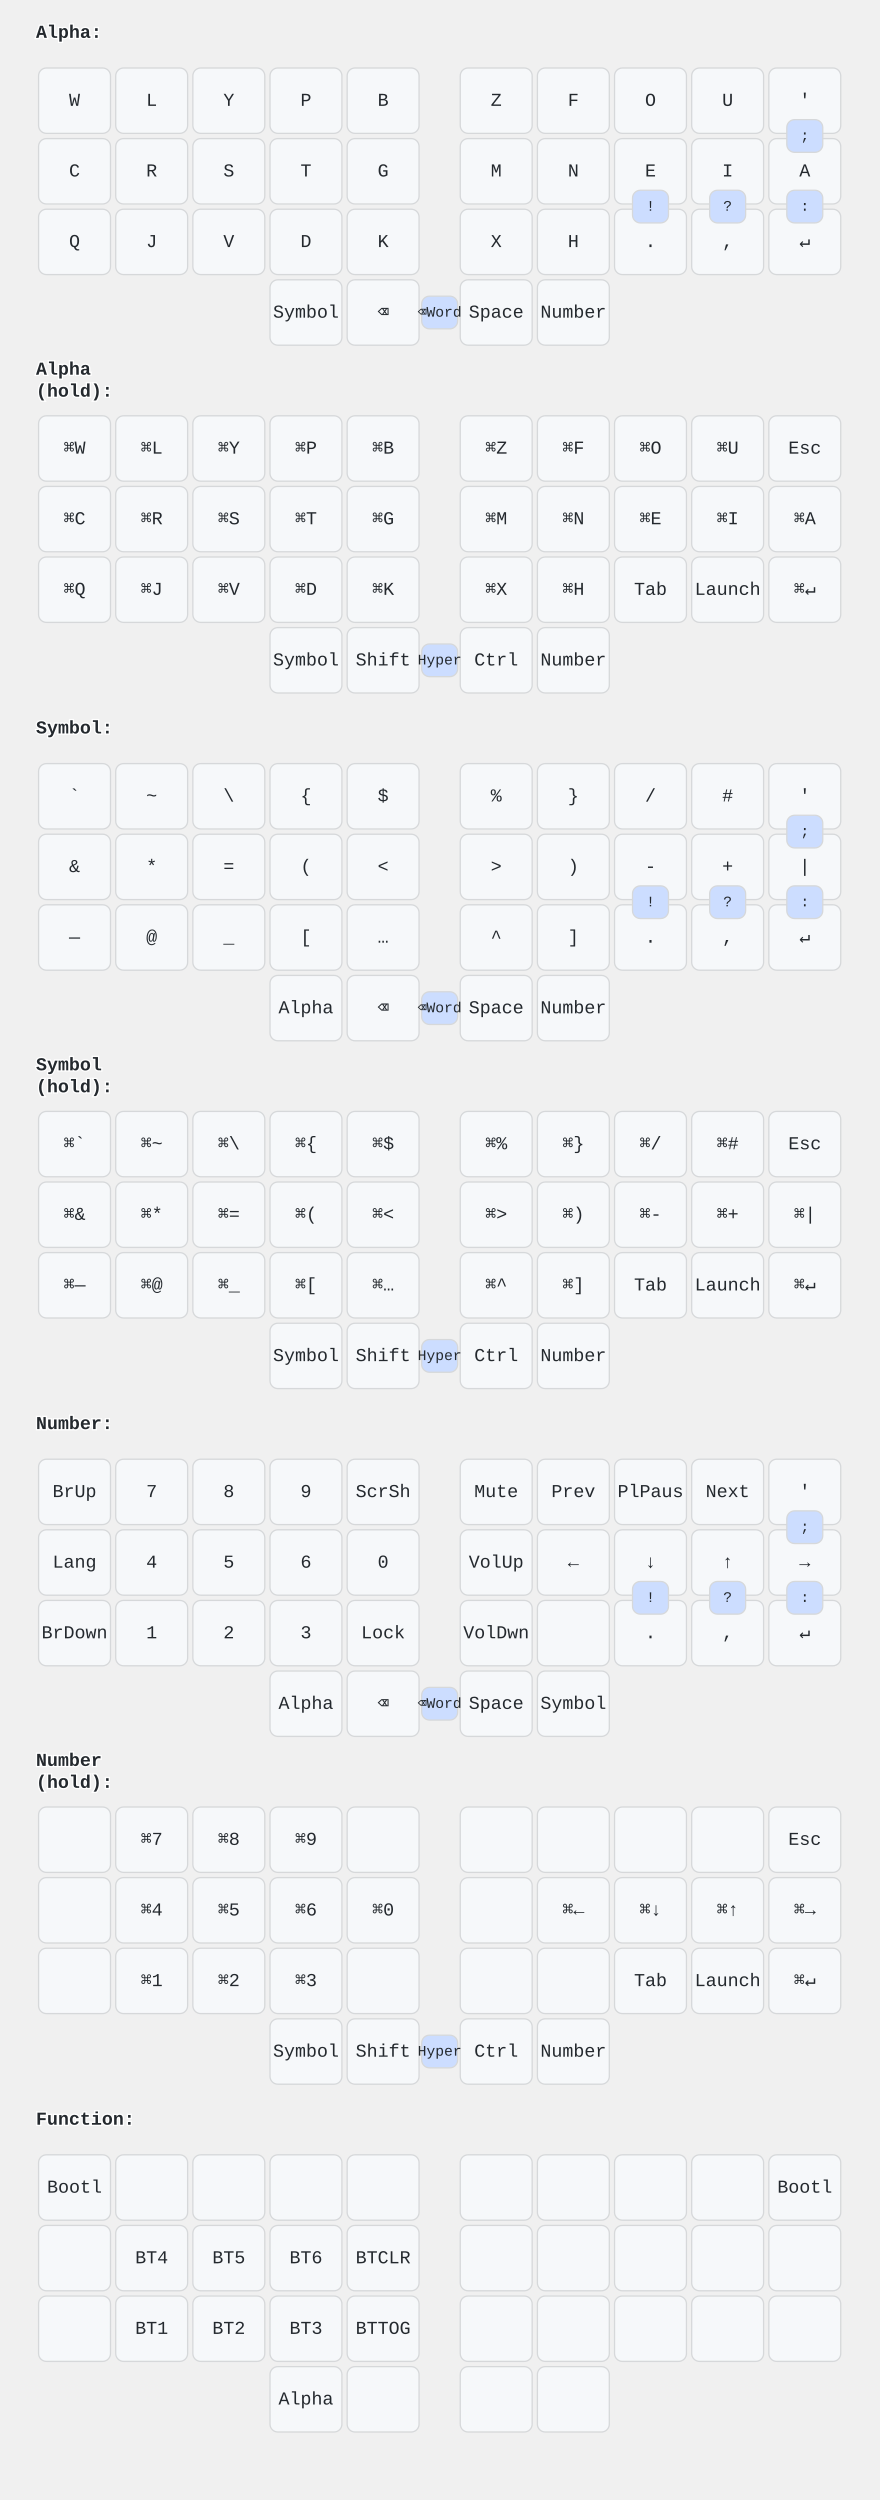
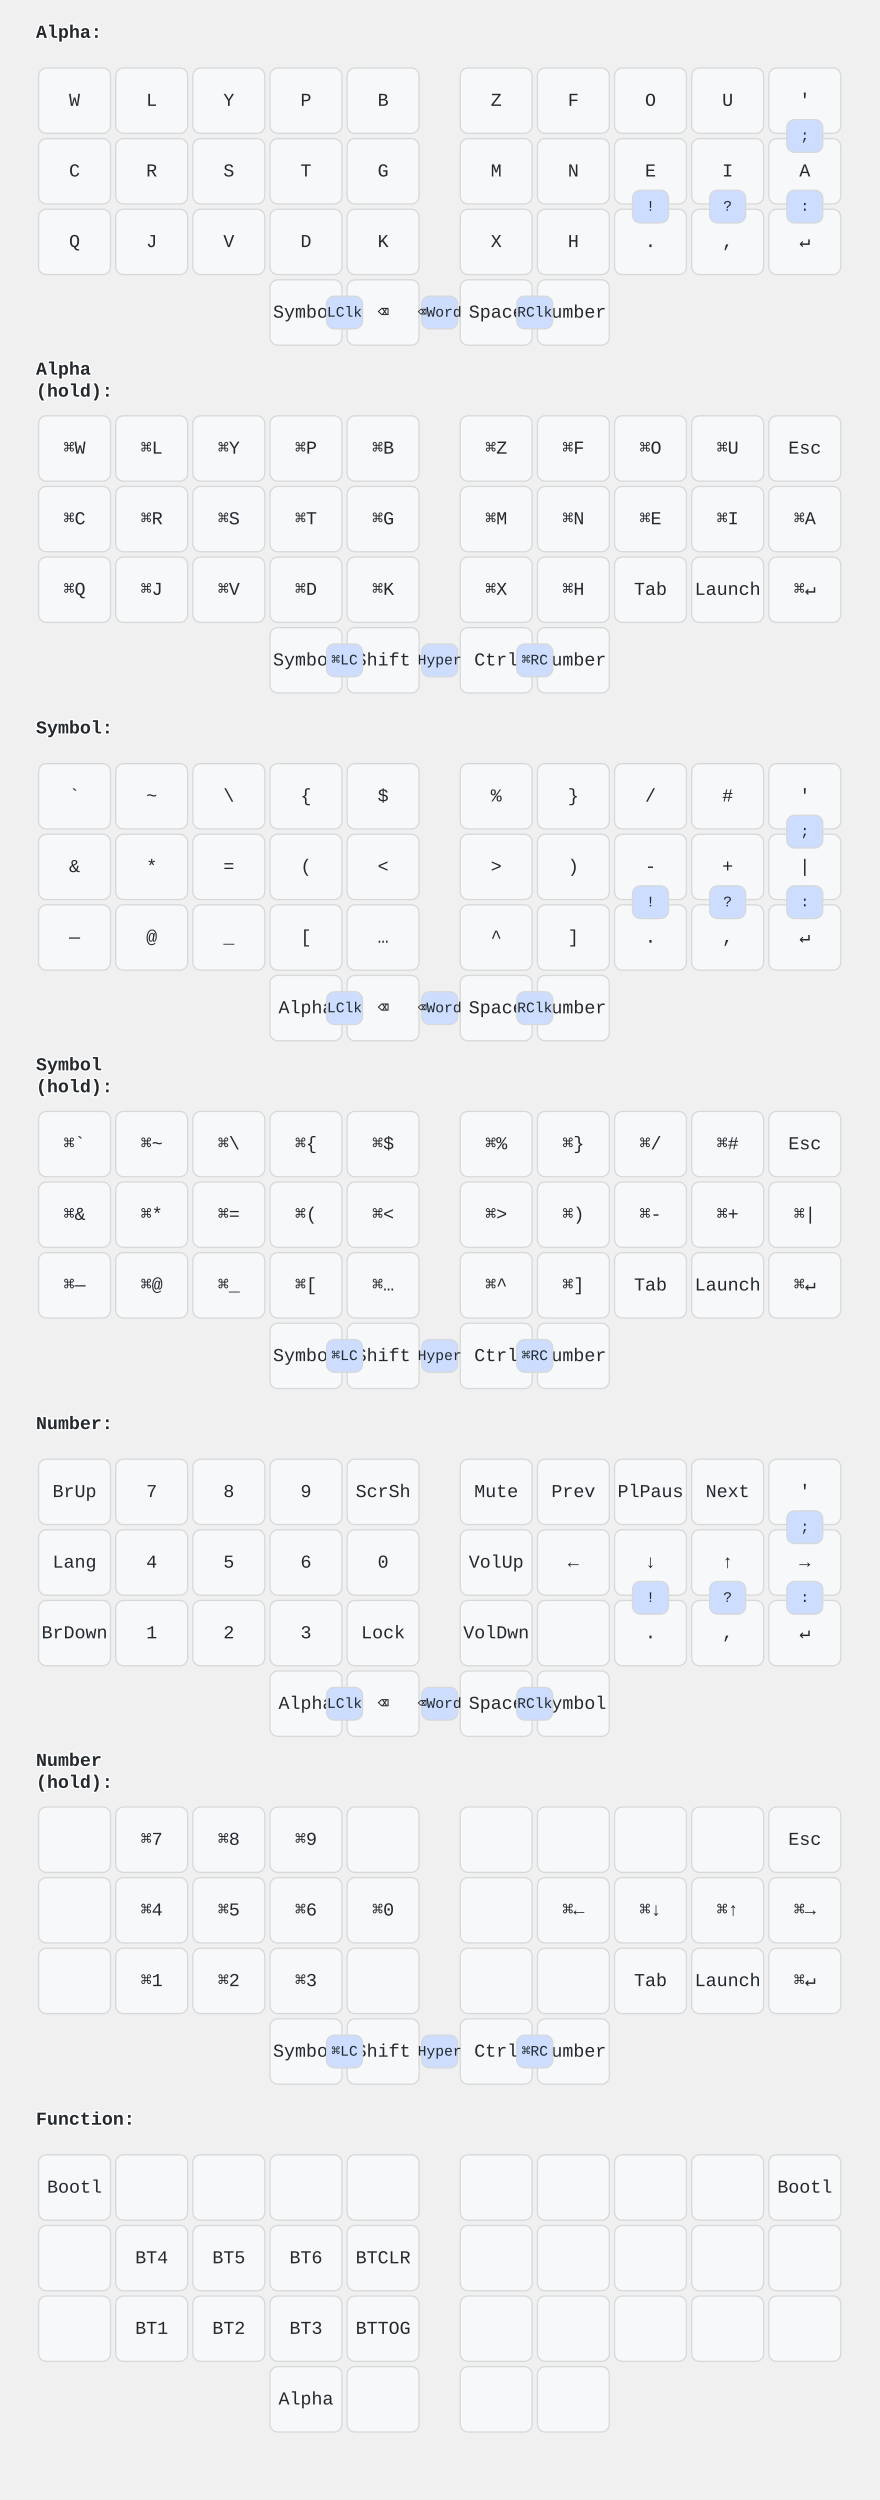
<svg xmlns="http://www.w3.org/2000/svg" width="672.5" height="1912" viewBox="0 0 672.5 1912">
  <style>
    svg {
        font-family: Menlo,SFMono-Regular,Consolas,Liberation Mono,monospace;
        font-size: 14px;
        font-kerning: normal;
        text-rendering: optimizeLegibility;
        fill: #24292e;
    }

    rect {
        fill: #f6f8fa;
        stroke: #d6d8da;
        stroke-width: 1;
    }

    .held {
        fill: #fdd;
    }

    .combo {
        fill: #cdf;
    }

    .ghost {
        fill: #ddd;
    }

    text {
        text-anchor: middle;
        dominant-baseline: middle;
    }

    .label {
        font-weight: bold;
        text-anchor: start;
        stroke: white;
        stroke-width: 2;
        paint-order: stroke;
    }

    .small {
        font-size: 80%;
    }
</style>
  <text x="27.5" y="25.0" class="label">Alpha:</text>
  <rect rx="6" ry="6" x="29.5" y="52" width="55" height="50" />
  <text x="57.0" y="77.0">W</text>
  <rect rx="6" ry="6" x="88.5" y="52" width="55" height="50" />
  <text x="116.0" y="77.0">L</text>
  <rect rx="6" ry="6" x="147.5" y="52" width="55" height="50" />
  <text x="175.0" y="77.0">Y</text>
  <rect rx="6" ry="6" x="206.5" y="52" width="55" height="50" />
  <text x="234.0" y="77.0">P</text>
  <rect rx="6" ry="6" x="265.5" y="52" width="55" height="50" />
  <text x="293.0" y="77.0">B</text>
  <rect rx="6" ry="6" x="29.5" y="106" width="55" height="50" />
  <text x="57.0" y="131.0">C</text>
  <rect rx="6" ry="6" x="88.5" y="106" width="55" height="50" />
  <text x="116.0" y="131.0">R</text>
  <rect rx="6" ry="6" x="147.5" y="106" width="55" height="50" />
  <text x="175.0" y="131.0">S</text>
  <rect rx="6" ry="6" x="206.5" y="106" width="55" height="50" />
  <text x="234.0" y="131.0">T</text>
  <rect rx="6" ry="6" x="265.5" y="106" width="55" height="50" />
  <text x="293.0" y="131.0">G</text>
  <rect rx="6" ry="6" x="29.5" y="160" width="55" height="50" />
  <text x="57.0" y="185.0">Q</text>
  <rect rx="6" ry="6" x="88.5" y="160" width="55" height="50" />
  <text x="116.0" y="185.0">J</text>
  <rect rx="6" ry="6" x="147.5" y="160" width="55" height="50" />
  <text x="175.0" y="185.0">V</text>
  <rect rx="6" ry="6" x="206.5" y="160" width="55" height="50" />
  <text x="234.0" y="185.0">D</text>
  <rect rx="6" ry="6" x="265.5" y="160" width="55" height="50" />
  <text x="293.0" y="185.0">K</text>
  <rect rx="6" ry="6" x="352.0" y="52" width="55" height="50" />
  <text x="379.5" y="77.0">Z</text>
  <rect rx="6" ry="6" x="411.0" y="52" width="55" height="50" />
  <text x="438.5" y="77.0">F</text>
  <rect rx="6" ry="6" x="470.0" y="52" width="55" height="50" />
  <text x="497.5" y="77.0">O</text>
  <rect rx="6" ry="6" x="529.0" y="52" width="55" height="50" />
  <text x="556.5" y="77.0">U</text>
  <rect rx="6" ry="6" x="588.0" y="52" width="55" height="50" />
  <text x="615.5" y="77.0">'</text>
  <rect rx="6" ry="6" x="352.0" y="106" width="55" height="50" />
  <text x="379.5" y="131.0">M</text>
  <rect rx="6" ry="6" x="411.0" y="106" width="55" height="50" />
  <text x="438.5" y="131.0">N</text>
  <rect rx="6" ry="6" x="470.0" y="106" width="55" height="50" />
  <text x="497.5" y="131.0">E</text>
  <rect rx="6" ry="6" x="529.0" y="106" width="55" height="50" />
  <text x="556.5" y="131.0">I</text>
  <rect rx="6" ry="6" x="588.0" y="106" width="55" height="50" />
  <text x="615.5" y="131.0">A</text>
  <rect rx="6" ry="6" x="352.0" y="160" width="55" height="50" />
  <text x="379.5" y="185.0">X</text>
  <rect rx="6" ry="6" x="411.0" y="160" width="55" height="50" />
  <text x="438.5" y="185.0">H</text>
  <rect rx="6" ry="6" x="470.0" y="160" width="55" height="50" />
  <text x="497.5" y="185.0">.</text>
  <rect rx="6" ry="6" x="529.0" y="160" width="55" height="50" />
  <text x="556.5" y="185.0">,</text>
  <rect rx="6" ry="6" x="588.0" y="160" width="55" height="50" />
  <text x="615.5" y="185.0">↵</text>
  <rect rx="6" ry="6" x="206.5" y="214" width="55" height="50" />
  <text x="234.0" y="239.0">Symbol</text>
  <rect rx="6" ry="6" x="265.5" y="214" width="55" height="50" />
  <text x="293.0" y="239.0">⌫</text>
  <rect rx="6" ry="6" x="352.0" y="214" width="55" height="50" />
  <text x="379.5" y="239.0">Space</text>
  <rect rx="6" ry="6" x="411.0" y="214" width="55" height="50" />
  <text x="438.5" y="239.0">Number</text>
  <rect rx="6" ry="6" x="483.75" y="145.5" width="27.5" height="25.0" class="combo" />
  <text x="497.5" y="158.0" class="small">!</text>
  <rect rx="6" ry="6" x="542.75" y="145.5" width="27.5" height="25.0" class="combo" />
  <text x="556.5" y="158.0" class="small">?</text>
  <rect rx="6" ry="6" x="601.75" y="145.5" width="27.5" height="25.0" class="combo" />
  <text x="615.5" y="158.0" class="small">:</text>
  <rect rx="6" ry="6" x="601.75" y="91.5" width="27.5" height="25.0" class="combo" />
  <text x="615.5" y="104.0" class="small">;</text>
  <rect rx="6" ry="6" x="322.5" y="226.5" width="27.5" height="25.0" class="combo" />
  <text x="336.25" y="239.0" class="small">⌫Word</text>
+   <rect rx="6" ry="6" x="249.75" y="226.5" width="27.5" height="25.0" class="combo" />
+   <text x="263.5" y="239.0" class="small">LClk</text>
+   <rect rx="6" ry="6" x="395.25" y="226.5" width="27.5" height="25.0" class="combo" />
+   <text x="409.0" y="239.0" class="small">RClk</text>
  <text x="27.5" y="291.0" class="label">
    <tspan x="27.5" dy="-0.6em">Alpha</tspan>
    <tspan x="27.5" dy="1.2em">(hold):</tspan>
  </text>
  <rect rx="6" ry="6" x="29.5" y="318" width="55" height="50" />
  <text x="57.0" y="343.0">⌘W</text>
  <rect rx="6" ry="6" x="88.5" y="318" width="55" height="50" />
  <text x="116.0" y="343.0">⌘L</text>
  <rect rx="6" ry="6" x="147.5" y="318" width="55" height="50" />
  <text x="175.0" y="343.0">⌘Y</text>
  <rect rx="6" ry="6" x="206.5" y="318" width="55" height="50" />
  <text x="234.0" y="343.0">⌘P</text>
  <rect rx="6" ry="6" x="265.5" y="318" width="55" height="50" />
  <text x="293.0" y="343.0">⌘B</text>
  <rect rx="6" ry="6" x="29.5" y="372" width="55" height="50" />
  <text x="57.0" y="397.0">⌘C</text>
  <rect rx="6" ry="6" x="88.5" y="372" width="55" height="50" />
  <text x="116.0" y="397.0">⌘R</text>
  <rect rx="6" ry="6" x="147.5" y="372" width="55" height="50" />
  <text x="175.0" y="397.0">⌘S</text>
  <rect rx="6" ry="6" x="206.5" y="372" width="55" height="50" />
  <text x="234.0" y="397.0">⌘T</text>
  <rect rx="6" ry="6" x="265.5" y="372" width="55" height="50" />
  <text x="293.0" y="397.0">⌘G</text>
  <rect rx="6" ry="6" x="29.5" y="426" width="55" height="50" />
  <text x="57.0" y="451.0">⌘Q</text>
  <rect rx="6" ry="6" x="88.5" y="426" width="55" height="50" />
  <text x="116.0" y="451.0">⌘J</text>
  <rect rx="6" ry="6" x="147.5" y="426" width="55" height="50" />
  <text x="175.0" y="451.0">⌘V</text>
  <rect rx="6" ry="6" x="206.5" y="426" width="55" height="50" />
  <text x="234.0" y="451.0">⌘D</text>
  <rect rx="6" ry="6" x="265.5" y="426" width="55" height="50" />
  <text x="293.0" y="451.0">⌘K</text>
  <rect rx="6" ry="6" x="352.0" y="318" width="55" height="50" />
  <text x="379.5" y="343.0">⌘Z</text>
  <rect rx="6" ry="6" x="411.0" y="318" width="55" height="50" />
  <text x="438.5" y="343.0">⌘F</text>
  <rect rx="6" ry="6" x="470.0" y="318" width="55" height="50" />
  <text x="497.5" y="343.0">⌘O</text>
  <rect rx="6" ry="6" x="529.0" y="318" width="55" height="50" />
  <text x="556.5" y="343.0">⌘U</text>
  <rect rx="6" ry="6" x="588.0" y="318" width="55" height="50" />
  <text x="615.5" y="343.0">Esc</text>
  <rect rx="6" ry="6" x="352.0" y="372" width="55" height="50" />
  <text x="379.5" y="397.0">⌘M</text>
  <rect rx="6" ry="6" x="411.0" y="372" width="55" height="50" />
  <text x="438.5" y="397.0">⌘N</text>
  <rect rx="6" ry="6" x="470.0" y="372" width="55" height="50" />
  <text x="497.5" y="397.0">⌘E</text>
  <rect rx="6" ry="6" x="529.0" y="372" width="55" height="50" />
  <text x="556.5" y="397.0">⌘I</text>
  <rect rx="6" ry="6" x="588.0" y="372" width="55" height="50" />
  <text x="615.5" y="397.0">⌘A</text>
  <rect rx="6" ry="6" x="352.0" y="426" width="55" height="50" />
  <text x="379.5" y="451.0">⌘X</text>
  <rect rx="6" ry="6" x="411.0" y="426" width="55" height="50" />
  <text x="438.5" y="451.0">⌘H</text>
  <rect rx="6" ry="6" x="470.0" y="426" width="55" height="50" />
  <text x="497.5" y="451.0">Tab</text>
  <rect rx="6" ry="6" x="529.0" y="426" width="55" height="50" />
  <text x="556.5" y="451.0">Launch</text>
  <rect rx="6" ry="6" x="588.0" y="426" width="55" height="50" />
  <text x="615.5" y="451.0">⌘↵</text>
  <rect rx="6" ry="6" x="206.5" y="480" width="55" height="50" />
  <text x="234.0" y="505.0">Symbol</text>
  <rect rx="6" ry="6" x="265.5" y="480" width="55" height="50" />
  <text x="293.0" y="505.0">Shift</text>
  <rect rx="6" ry="6" x="352.0" y="480" width="55" height="50" />
  <text x="379.5" y="505.0">Ctrl</text>
  <rect rx="6" ry="6" x="411.0" y="480" width="55" height="50" />
  <text x="438.5" y="505.0">Number</text>
  <rect rx="6" ry="6" x="322.5" y="492.5" width="27.5" height="25.0" class="combo" />
  <text x="336.25" y="505.0" class="small">Hyper</text>
+   <rect rx="6" ry="6" x="249.75" y="492.5" width="27.5" height="25.0" class="combo" />
+   <text x="263.5" y="505.0" class="small">⌘LC</text>
+   <rect rx="6" ry="6" x="395.25" y="492.5" width="27.5" height="25.0" class="combo" />
+   <text x="409.0" y="505.0" class="small">⌘RC</text>
  <text x="27.5" y="557.0" class="label">Symbol:</text>
  <rect rx="6" ry="6" x="29.5" y="584" width="55" height="50" />
  <text x="57.0" y="609.0">`</text>
  <rect rx="6" ry="6" x="88.5" y="584" width="55" height="50" />
  <text x="116.0" y="609.0">~</text>
  <rect rx="6" ry="6" x="147.5" y="584" width="55" height="50" />
  <text x="175.0" y="609.0">\</text>
  <rect rx="6" ry="6" x="206.5" y="584" width="55" height="50" />
  <text x="234.0" y="609.0">{</text>
  <rect rx="6" ry="6" x="265.5" y="584" width="55" height="50" />
  <text x="293.0" y="609.0">$</text>
  <rect rx="6" ry="6" x="29.5" y="638" width="55" height="50" />
  <text x="57.0" y="663.0">&amp;</text>
  <rect rx="6" ry="6" x="88.5" y="638" width="55" height="50" />
  <text x="116.0" y="663.0">*</text>
  <rect rx="6" ry="6" x="147.5" y="638" width="55" height="50" />
  <text x="175.0" y="663.0">=</text>
  <rect rx="6" ry="6" x="206.5" y="638" width="55" height="50" />
  <text x="234.0" y="663.0">(</text>
  <rect rx="6" ry="6" x="265.5" y="638" width="55" height="50" />
  <text x="293.0" y="663.0">&lt;</text>
  <rect rx="6" ry="6" x="29.5" y="692" width="55" height="50" />
  <text x="57.0" y="717.0">—</text>
  <rect rx="6" ry="6" x="88.5" y="692" width="55" height="50" />
  <text x="116.0" y="717.0">@</text>
  <rect rx="6" ry="6" x="147.5" y="692" width="55" height="50" />
  <text x="175.0" y="717.0">_</text>
  <rect rx="6" ry="6" x="206.5" y="692" width="55" height="50" />
  <text x="234.0" y="717.0">[</text>
  <rect rx="6" ry="6" x="265.5" y="692" width="55" height="50" />
  <text x="293.0" y="717.0">…</text>
  <rect rx="6" ry="6" x="352.0" y="584" width="55" height="50" />
  <text x="379.5" y="609.0">%</text>
  <rect rx="6" ry="6" x="411.0" y="584" width="55" height="50" />
  <text x="438.5" y="609.0">}</text>
  <rect rx="6" ry="6" x="470.0" y="584" width="55" height="50" />
  <text x="497.5" y="609.0">/</text>
  <rect rx="6" ry="6" x="529.0" y="584" width="55" height="50" />
  <text x="556.5" y="609.0">#</text>
  <rect rx="6" ry="6" x="588.0" y="584" width="55" height="50" />
  <text x="615.5" y="609.0">'</text>
  <rect rx="6" ry="6" x="352.0" y="638" width="55" height="50" />
  <text x="379.5" y="663.0">&gt;</text>
  <rect rx="6" ry="6" x="411.0" y="638" width="55" height="50" />
  <text x="438.5" y="663.0">)</text>
  <rect rx="6" ry="6" x="470.0" y="638" width="55" height="50" />
  <text x="497.5" y="663.0">-</text>
  <rect rx="6" ry="6" x="529.0" y="638" width="55" height="50" />
  <text x="556.5" y="663.0">+</text>
  <rect rx="6" ry="6" x="588.0" y="638" width="55" height="50" />
  <text x="615.5" y="663.0">|</text>
  <rect rx="6" ry="6" x="352.0" y="692" width="55" height="50" />
  <text x="379.5" y="717.0">^</text>
  <rect rx="6" ry="6" x="411.0" y="692" width="55" height="50" />
  <text x="438.5" y="717.0">]</text>
  <rect rx="6" ry="6" x="470.0" y="692" width="55" height="50" />
  <text x="497.5" y="717.0">.</text>
  <rect rx="6" ry="6" x="529.0" y="692" width="55" height="50" />
  <text x="556.5" y="717.0">,</text>
  <rect rx="6" ry="6" x="588.0" y="692" width="55" height="50" />
  <text x="615.5" y="717.0">↵</text>
  <rect rx="6" ry="6" x="206.5" y="746" width="55" height="50" />
  <text x="234.0" y="771.0">Alpha</text>
  <rect rx="6" ry="6" x="265.5" y="746" width="55" height="50" />
  <text x="293.0" y="771.0">⌫</text>
  <rect rx="6" ry="6" x="352.0" y="746" width="55" height="50" />
  <text x="379.5" y="771.0">Space</text>
  <rect rx="6" ry="6" x="411.0" y="746" width="55" height="50" />
  <text x="438.5" y="771.0">Number</text>
  <rect rx="6" ry="6" x="483.75" y="677.5" width="27.5" height="25.0" class="combo" />
  <text x="497.5" y="690.0" class="small">!</text>
  <rect rx="6" ry="6" x="542.75" y="677.5" width="27.5" height="25.0" class="combo" />
  <text x="556.5" y="690.0" class="small">?</text>
  <rect rx="6" ry="6" x="601.75" y="677.5" width="27.5" height="25.0" class="combo" />
  <text x="615.5" y="690.0" class="small">:</text>
  <rect rx="6" ry="6" x="601.75" y="623.5" width="27.5" height="25.0" class="combo" />
  <text x="615.5" y="636.0" class="small">;</text>
  <rect rx="6" ry="6" x="322.5" y="758.5" width="27.5" height="25.0" class="combo" />
  <text x="336.25" y="771.0" class="small">⌫Word</text>
+   <rect rx="6" ry="6" x="249.75" y="758.5" width="27.5" height="25.0" class="combo" />
+   <text x="263.5" y="771.0" class="small">LClk</text>
+   <rect rx="6" ry="6" x="395.25" y="758.5" width="27.5" height="25.0" class="combo" />
+   <text x="409.0" y="771.0" class="small">RClk</text>
  <text x="27.5" y="823.0" class="label">
    <tspan x="27.5" dy="-0.6em">Symbol</tspan>
    <tspan x="27.5" dy="1.2em">(hold):</tspan>
  </text>
  <rect rx="6" ry="6" x="29.5" y="850" width="55" height="50" />
  <text x="57.0" y="875.0">⌘`</text>
  <rect rx="6" ry="6" x="88.5" y="850" width="55" height="50" />
  <text x="116.0" y="875.0">⌘~</text>
  <rect rx="6" ry="6" x="147.5" y="850" width="55" height="50" />
  <text x="175.0" y="875.0">⌘\</text>
  <rect rx="6" ry="6" x="206.5" y="850" width="55" height="50" />
  <text x="234.0" y="875.0">⌘{</text>
  <rect rx="6" ry="6" x="265.5" y="850" width="55" height="50" />
  <text x="293.0" y="875.0">⌘$</text>
  <rect rx="6" ry="6" x="29.5" y="904" width="55" height="50" />
  <text x="57.0" y="929.0">⌘&amp;</text>
  <rect rx="6" ry="6" x="88.5" y="904" width="55" height="50" />
  <text x="116.0" y="929.0">⌘*</text>
  <rect rx="6" ry="6" x="147.5" y="904" width="55" height="50" />
  <text x="175.0" y="929.0">⌘=</text>
  <rect rx="6" ry="6" x="206.5" y="904" width="55" height="50" />
  <text x="234.0" y="929.0">⌘(</text>
  <rect rx="6" ry="6" x="265.5" y="904" width="55" height="50" />
  <text x="293.0" y="929.0">⌘&lt;</text>
  <rect rx="6" ry="6" x="29.5" y="958" width="55" height="50" />
  <text x="57.0" y="983.0">⌘—</text>
  <rect rx="6" ry="6" x="88.5" y="958" width="55" height="50" />
  <text x="116.0" y="983.0">⌘@</text>
  <rect rx="6" ry="6" x="147.5" y="958" width="55" height="50" />
  <text x="175.0" y="983.0">⌘_</text>
  <rect rx="6" ry="6" x="206.5" y="958" width="55" height="50" />
  <text x="234.0" y="983.0">⌘[</text>
  <rect rx="6" ry="6" x="265.5" y="958" width="55" height="50" />
  <text x="293.0" y="983.0">⌘…</text>
  <rect rx="6" ry="6" x="352.0" y="850" width="55" height="50" />
  <text x="379.5" y="875.0">⌘%</text>
  <rect rx="6" ry="6" x="411.0" y="850" width="55" height="50" />
  <text x="438.5" y="875.0">⌘}</text>
  <rect rx="6" ry="6" x="470.0" y="850" width="55" height="50" />
  <text x="497.5" y="875.0">⌘/</text>
  <rect rx="6" ry="6" x="529.0" y="850" width="55" height="50" />
  <text x="556.5" y="875.0">⌘#</text>
  <rect rx="6" ry="6" x="588.0" y="850" width="55" height="50" />
  <text x="615.5" y="875.0">Esc</text>
  <rect rx="6" ry="6" x="352.0" y="904" width="55" height="50" />
  <text x="379.5" y="929.0">⌘&gt;</text>
  <rect rx="6" ry="6" x="411.0" y="904" width="55" height="50" />
  <text x="438.5" y="929.0">⌘)</text>
  <rect rx="6" ry="6" x="470.0" y="904" width="55" height="50" />
  <text x="497.5" y="929.0">⌘-</text>
  <rect rx="6" ry="6" x="529.0" y="904" width="55" height="50" />
  <text x="556.5" y="929.0">⌘+</text>
  <rect rx="6" ry="6" x="588.0" y="904" width="55" height="50" />
  <text x="615.5" y="929.0">⌘|</text>
  <rect rx="6" ry="6" x="352.0" y="958" width="55" height="50" />
  <text x="379.5" y="983.0">⌘^</text>
  <rect rx="6" ry="6" x="411.0" y="958" width="55" height="50" />
  <text x="438.5" y="983.0">⌘]</text>
  <rect rx="6" ry="6" x="470.0" y="958" width="55" height="50" />
  <text x="497.5" y="983.0">Tab</text>
  <rect rx="6" ry="6" x="529.0" y="958" width="55" height="50" />
  <text x="556.5" y="983.0">Launch</text>
  <rect rx="6" ry="6" x="588.0" y="958" width="55" height="50" />
  <text x="615.5" y="983.0">⌘↵</text>
  <rect rx="6" ry="6" x="206.5" y="1012" width="55" height="50" />
  <text x="234.0" y="1037.0">Symbol</text>
  <rect rx="6" ry="6" x="265.5" y="1012" width="55" height="50" />
  <text x="293.0" y="1037.0">Shift</text>
  <rect rx="6" ry="6" x="352.0" y="1012" width="55" height="50" />
  <text x="379.5" y="1037.0">Ctrl</text>
  <rect rx="6" ry="6" x="411.0" y="1012" width="55" height="50" />
  <text x="438.5" y="1037.0">Number</text>
  <rect rx="6" ry="6" x="322.5" y="1024.5" width="27.5" height="25.0" class="combo" />
  <text x="336.25" y="1037.0" class="small">Hyper</text>
+   <rect rx="6" ry="6" x="249.75" y="1024.5" width="27.5" height="25.0" class="combo" />
+   <text x="263.5" y="1037.0" class="small">⌘LC</text>
+   <rect rx="6" ry="6" x="395.25" y="1024.5" width="27.5" height="25.0" class="combo" />
+   <text x="409.0" y="1037.0" class="small">⌘RC</text>
  <text x="27.5" y="1089.0" class="label">Number:</text>
  <rect rx="6" ry="6" x="29.5" y="1116" width="55" height="50" />
  <text x="57.0" y="1141.0">BrUp</text>
  <rect rx="6" ry="6" x="88.5" y="1116" width="55" height="50" />
  <text x="116.0" y="1141.0">7</text>
  <rect rx="6" ry="6" x="147.5" y="1116" width="55" height="50" />
  <text x="175.0" y="1141.0">8</text>
  <rect rx="6" ry="6" x="206.5" y="1116" width="55" height="50" />
  <text x="234.0" y="1141.0">9</text>
  <rect rx="6" ry="6" x="265.5" y="1116" width="55" height="50" />
  <text x="293.0" y="1141.0">ScrSh</text>
  <rect rx="6" ry="6" x="29.5" y="1170" width="55" height="50" />
  <text x="57.0" y="1195.0">Lang</text>
  <rect rx="6" ry="6" x="88.5" y="1170" width="55" height="50" />
  <text x="116.0" y="1195.0">4</text>
  <rect rx="6" ry="6" x="147.5" y="1170" width="55" height="50" />
  <text x="175.0" y="1195.0">5</text>
  <rect rx="6" ry="6" x="206.5" y="1170" width="55" height="50" />
  <text x="234.0" y="1195.0">6</text>
  <rect rx="6" ry="6" x="265.5" y="1170" width="55" height="50" />
  <text x="293.0" y="1195.0">0</text>
  <rect rx="6" ry="6" x="29.5" y="1224" width="55" height="50" />
  <text x="57.0" y="1249.0">BrDown</text>
  <rect rx="6" ry="6" x="88.5" y="1224" width="55" height="50" />
  <text x="116.0" y="1249.0">1</text>
  <rect rx="6" ry="6" x="147.5" y="1224" width="55" height="50" />
  <text x="175.0" y="1249.0">2</text>
  <rect rx="6" ry="6" x="206.5" y="1224" width="55" height="50" />
  <text x="234.0" y="1249.0">3</text>
  <rect rx="6" ry="6" x="265.5" y="1224" width="55" height="50" />
  <text x="293.0" y="1249.0">Lock</text>
  <rect rx="6" ry="6" x="352.0" y="1116" width="55" height="50" />
  <text x="379.5" y="1141.0">Mute</text>
  <rect rx="6" ry="6" x="411.0" y="1116" width="55" height="50" />
  <text x="438.5" y="1141.0">Prev</text>
  <rect rx="6" ry="6" x="470.0" y="1116" width="55" height="50" />
  <text x="497.5" y="1141.0">PlPaus</text>
  <rect rx="6" ry="6" x="529.0" y="1116" width="55" height="50" />
  <text x="556.5" y="1141.0">Next</text>
  <rect rx="6" ry="6" x="588.0" y="1116" width="55" height="50" />
  <text x="615.5" y="1141.0">'</text>
  <rect rx="6" ry="6" x="352.0" y="1170" width="55" height="50" />
  <text x="379.5" y="1195.0">VolUp</text>
  <rect rx="6" ry="6" x="411.0" y="1170" width="55" height="50" />
  <text x="438.5" y="1195.0">←</text>
  <rect rx="6" ry="6" x="470.0" y="1170" width="55" height="50" />
  <text x="497.5" y="1195.0">↓</text>
  <rect rx="6" ry="6" x="529.0" y="1170" width="55" height="50" />
  <text x="556.5" y="1195.0">↑</text>
  <rect rx="6" ry="6" x="588.0" y="1170" width="55" height="50" />
  <text x="615.5" y="1195.0">→</text>
  <rect rx="6" ry="6" x="352.0" y="1224" width="55" height="50" />
  <text x="379.5" y="1249.0">VolDwn</text>
  <rect rx="6" ry="6" x="411.0" y="1224" width="55" height="50" />
  <rect rx="6" ry="6" x="470.0" y="1224" width="55" height="50" />
  <text x="497.5" y="1249.0">.</text>
  <rect rx="6" ry="6" x="529.0" y="1224" width="55" height="50" />
  <text x="556.5" y="1249.0">,</text>
  <rect rx="6" ry="6" x="588.0" y="1224" width="55" height="50" />
  <text x="615.5" y="1249.0">↵</text>
  <rect rx="6" ry="6" x="206.5" y="1278" width="55" height="50" />
  <text x="234.0" y="1303.0">Alpha</text>
  <rect rx="6" ry="6" x="265.5" y="1278" width="55" height="50" />
  <text x="293.0" y="1303.0">⌫</text>
  <rect rx="6" ry="6" x="352.0" y="1278" width="55" height="50" />
  <text x="379.5" y="1303.0">Space</text>
  <rect rx="6" ry="6" x="411.0" y="1278" width="55" height="50" />
  <text x="438.5" y="1303.0">Symbol</text>
  <rect rx="6" ry="6" x="483.75" y="1209.5" width="27.5" height="25.0" class="combo" />
  <text x="497.5" y="1222.0" class="small">!</text>
  <rect rx="6" ry="6" x="542.75" y="1209.5" width="27.5" height="25.0" class="combo" />
  <text x="556.5" y="1222.0" class="small">?</text>
  <rect rx="6" ry="6" x="601.75" y="1209.5" width="27.5" height="25.0" class="combo" />
  <text x="615.5" y="1222.0" class="small">:</text>
  <rect rx="6" ry="6" x="601.75" y="1155.5" width="27.5" height="25.0" class="combo" />
  <text x="615.5" y="1168.0" class="small">;</text>
  <rect rx="6" ry="6" x="322.5" y="1290.5" width="27.5" height="25.0" class="combo" />
  <text x="336.25" y="1303.0" class="small">⌫Word</text>
+   <rect rx="6" ry="6" x="249.75" y="1290.5" width="27.5" height="25.0" class="combo" />
+   <text x="263.5" y="1303.0" class="small">LClk</text>
+   <rect rx="6" ry="6" x="395.25" y="1290.5" width="27.5" height="25.0" class="combo" />
+   <text x="409.0" y="1303.0" class="small">RClk</text>
  <text x="27.5" y="1355.0" class="label">
    <tspan x="27.5" dy="-0.6em">Number</tspan>
    <tspan x="27.5" dy="1.2em">(hold):</tspan>
  </text>
  <rect rx="6" ry="6" x="29.5" y="1382" width="55" height="50" />
  <rect rx="6" ry="6" x="88.5" y="1382" width="55" height="50" />
  <text x="116.0" y="1407.0">⌘7</text>
  <rect rx="6" ry="6" x="147.5" y="1382" width="55" height="50" />
  <text x="175.0" y="1407.0">⌘8</text>
  <rect rx="6" ry="6" x="206.5" y="1382" width="55" height="50" />
  <text x="234.0" y="1407.0">⌘9</text>
  <rect rx="6" ry="6" x="265.5" y="1382" width="55" height="50" />
  <rect rx="6" ry="6" x="29.5" y="1436" width="55" height="50" />
  <rect rx="6" ry="6" x="88.5" y="1436" width="55" height="50" />
  <text x="116.0" y="1461.0">⌘4</text>
  <rect rx="6" ry="6" x="147.5" y="1436" width="55" height="50" />
  <text x="175.0" y="1461.0">⌘5</text>
  <rect rx="6" ry="6" x="206.5" y="1436" width="55" height="50" />
  <text x="234.0" y="1461.0">⌘6</text>
  <rect rx="6" ry="6" x="265.5" y="1436" width="55" height="50" />
  <text x="293.0" y="1461.0">⌘0</text>
  <rect rx="6" ry="6" x="29.5" y="1490" width="55" height="50" />
  <rect rx="6" ry="6" x="88.5" y="1490" width="55" height="50" />
  <text x="116.0" y="1515.0">⌘1</text>
  <rect rx="6" ry="6" x="147.5" y="1490" width="55" height="50" />
  <text x="175.0" y="1515.0">⌘2</text>
  <rect rx="6" ry="6" x="206.5" y="1490" width="55" height="50" />
  <text x="234.0" y="1515.0">⌘3</text>
  <rect rx="6" ry="6" x="265.5" y="1490" width="55" height="50" />
  <rect rx="6" ry="6" x="352.0" y="1382" width="55" height="50" />
  <rect rx="6" ry="6" x="411.0" y="1382" width="55" height="50" />
  <rect rx="6" ry="6" x="470.0" y="1382" width="55" height="50" />
  <rect rx="6" ry="6" x="529.0" y="1382" width="55" height="50" />
  <rect rx="6" ry="6" x="588.0" y="1382" width="55" height="50" />
  <text x="615.5" y="1407.0">Esc</text>
  <rect rx="6" ry="6" x="352.0" y="1436" width="55" height="50" />
  <rect rx="6" ry="6" x="411.0" y="1436" width="55" height="50" />
  <text x="438.5" y="1461.0">⌘←</text>
  <rect rx="6" ry="6" x="470.0" y="1436" width="55" height="50" />
  <text x="497.5" y="1461.0">⌘↓</text>
  <rect rx="6" ry="6" x="529.0" y="1436" width="55" height="50" />
  <text x="556.5" y="1461.0">⌘↑</text>
  <rect rx="6" ry="6" x="588.0" y="1436" width="55" height="50" />
  <text x="615.5" y="1461.0">⌘→</text>
  <rect rx="6" ry="6" x="352.0" y="1490" width="55" height="50" />
  <rect rx="6" ry="6" x="411.0" y="1490" width="55" height="50" />
  <rect rx="6" ry="6" x="470.0" y="1490" width="55" height="50" />
  <text x="497.5" y="1515.0">Tab</text>
  <rect rx="6" ry="6" x="529.0" y="1490" width="55" height="50" />
  <text x="556.5" y="1515.0">Launch</text>
  <rect rx="6" ry="6" x="588.0" y="1490" width="55" height="50" />
  <text x="615.5" y="1515.0">⌘↵</text>
  <rect rx="6" ry="6" x="206.5" y="1544" width="55" height="50" />
  <text x="234.0" y="1569.0">Symbol</text>
  <rect rx="6" ry="6" x="265.5" y="1544" width="55" height="50" />
  <text x="293.0" y="1569.0">Shift</text>
  <rect rx="6" ry="6" x="352.0" y="1544" width="55" height="50" />
  <text x="379.5" y="1569.0">Ctrl</text>
  <rect rx="6" ry="6" x="411.0" y="1544" width="55" height="50" />
  <text x="438.5" y="1569.0">Number</text>
  <rect rx="6" ry="6" x="322.5" y="1556.5" width="27.5" height="25.0" class="combo" />
  <text x="336.25" y="1569.0" class="small">Hyper</text>
+   <rect rx="6" ry="6" x="249.75" y="1556.5" width="27.5" height="25.0" class="combo" />
+   <text x="263.5" y="1569.0" class="small">⌘LC</text>
+   <rect rx="6" ry="6" x="395.25" y="1556.5" width="27.5" height="25.0" class="combo" />
+   <text x="409.0" y="1569.0" class="small">⌘RC</text>
  <text x="27.5" y="1621.0" class="label">Function:</text>
  <rect rx="6" ry="6" x="29.5" y="1648" width="55" height="50" />
  <text x="57.0" y="1673.0">Bootl</text>
  <rect rx="6" ry="6" x="88.5" y="1648" width="55" height="50" />
  <rect rx="6" ry="6" x="147.5" y="1648" width="55" height="50" />
  <rect rx="6" ry="6" x="206.5" y="1648" width="55" height="50" />
  <rect rx="6" ry="6" x="265.5" y="1648" width="55" height="50" />
  <rect rx="6" ry="6" x="29.5" y="1702" width="55" height="50" />
  <rect rx="6" ry="6" x="88.5" y="1702" width="55" height="50" />
  <text x="116.0" y="1727.0">BT4</text>
  <rect rx="6" ry="6" x="147.5" y="1702" width="55" height="50" />
  <text x="175.0" y="1727.0">BT5</text>
  <rect rx="6" ry="6" x="206.5" y="1702" width="55" height="50" />
  <text x="234.0" y="1727.0">BT6</text>
  <rect rx="6" ry="6" x="265.5" y="1702" width="55" height="50" />
  <text x="293.0" y="1727.0">BTCLR</text>
  <rect rx="6" ry="6" x="29.5" y="1756" width="55" height="50" />
  <rect rx="6" ry="6" x="88.5" y="1756" width="55" height="50" />
  <text x="116.0" y="1781.0">BT1</text>
  <rect rx="6" ry="6" x="147.5" y="1756" width="55" height="50" />
  <text x="175.0" y="1781.0">BT2</text>
  <rect rx="6" ry="6" x="206.5" y="1756" width="55" height="50" />
  <text x="234.0" y="1781.0">BT3</text>
  <rect rx="6" ry="6" x="265.5" y="1756" width="55" height="50" />
  <text x="293.0" y="1781.0">BTTOG</text>
  <rect rx="6" ry="6" x="352.0" y="1648" width="55" height="50" />
  <rect rx="6" ry="6" x="411.0" y="1648" width="55" height="50" />
  <rect rx="6" ry="6" x="470.0" y="1648" width="55" height="50" />
  <rect rx="6" ry="6" x="529.0" y="1648" width="55" height="50" />
  <rect rx="6" ry="6" x="588.0" y="1648" width="55" height="50" />
  <text x="615.5" y="1673.0">Bootl</text>
  <rect rx="6" ry="6" x="352.0" y="1702" width="55" height="50" />
  <rect rx="6" ry="6" x="411.0" y="1702" width="55" height="50" />
  <rect rx="6" ry="6" x="470.0" y="1702" width="55" height="50" />
  <rect rx="6" ry="6" x="529.0" y="1702" width="55" height="50" />
  <rect rx="6" ry="6" x="588.0" y="1702" width="55" height="50" />
  <rect rx="6" ry="6" x="352.0" y="1756" width="55" height="50" />
  <rect rx="6" ry="6" x="411.0" y="1756" width="55" height="50" />
  <rect rx="6" ry="6" x="470.0" y="1756" width="55" height="50" />
  <rect rx="6" ry="6" x="529.0" y="1756" width="55" height="50" />
  <rect rx="6" ry="6" x="588.0" y="1756" width="55" height="50" />
  <rect rx="6" ry="6" x="206.5" y="1810" width="55" height="50" />
  <text x="234.0" y="1835.0">Alpha</text>
  <rect rx="6" ry="6" x="265.5" y="1810" width="55" height="50" />
  <rect rx="6" ry="6" x="352.0" y="1810" width="55" height="50" />
  <rect rx="6" ry="6" x="411.0" y="1810" width="55" height="50" />
</svg>
